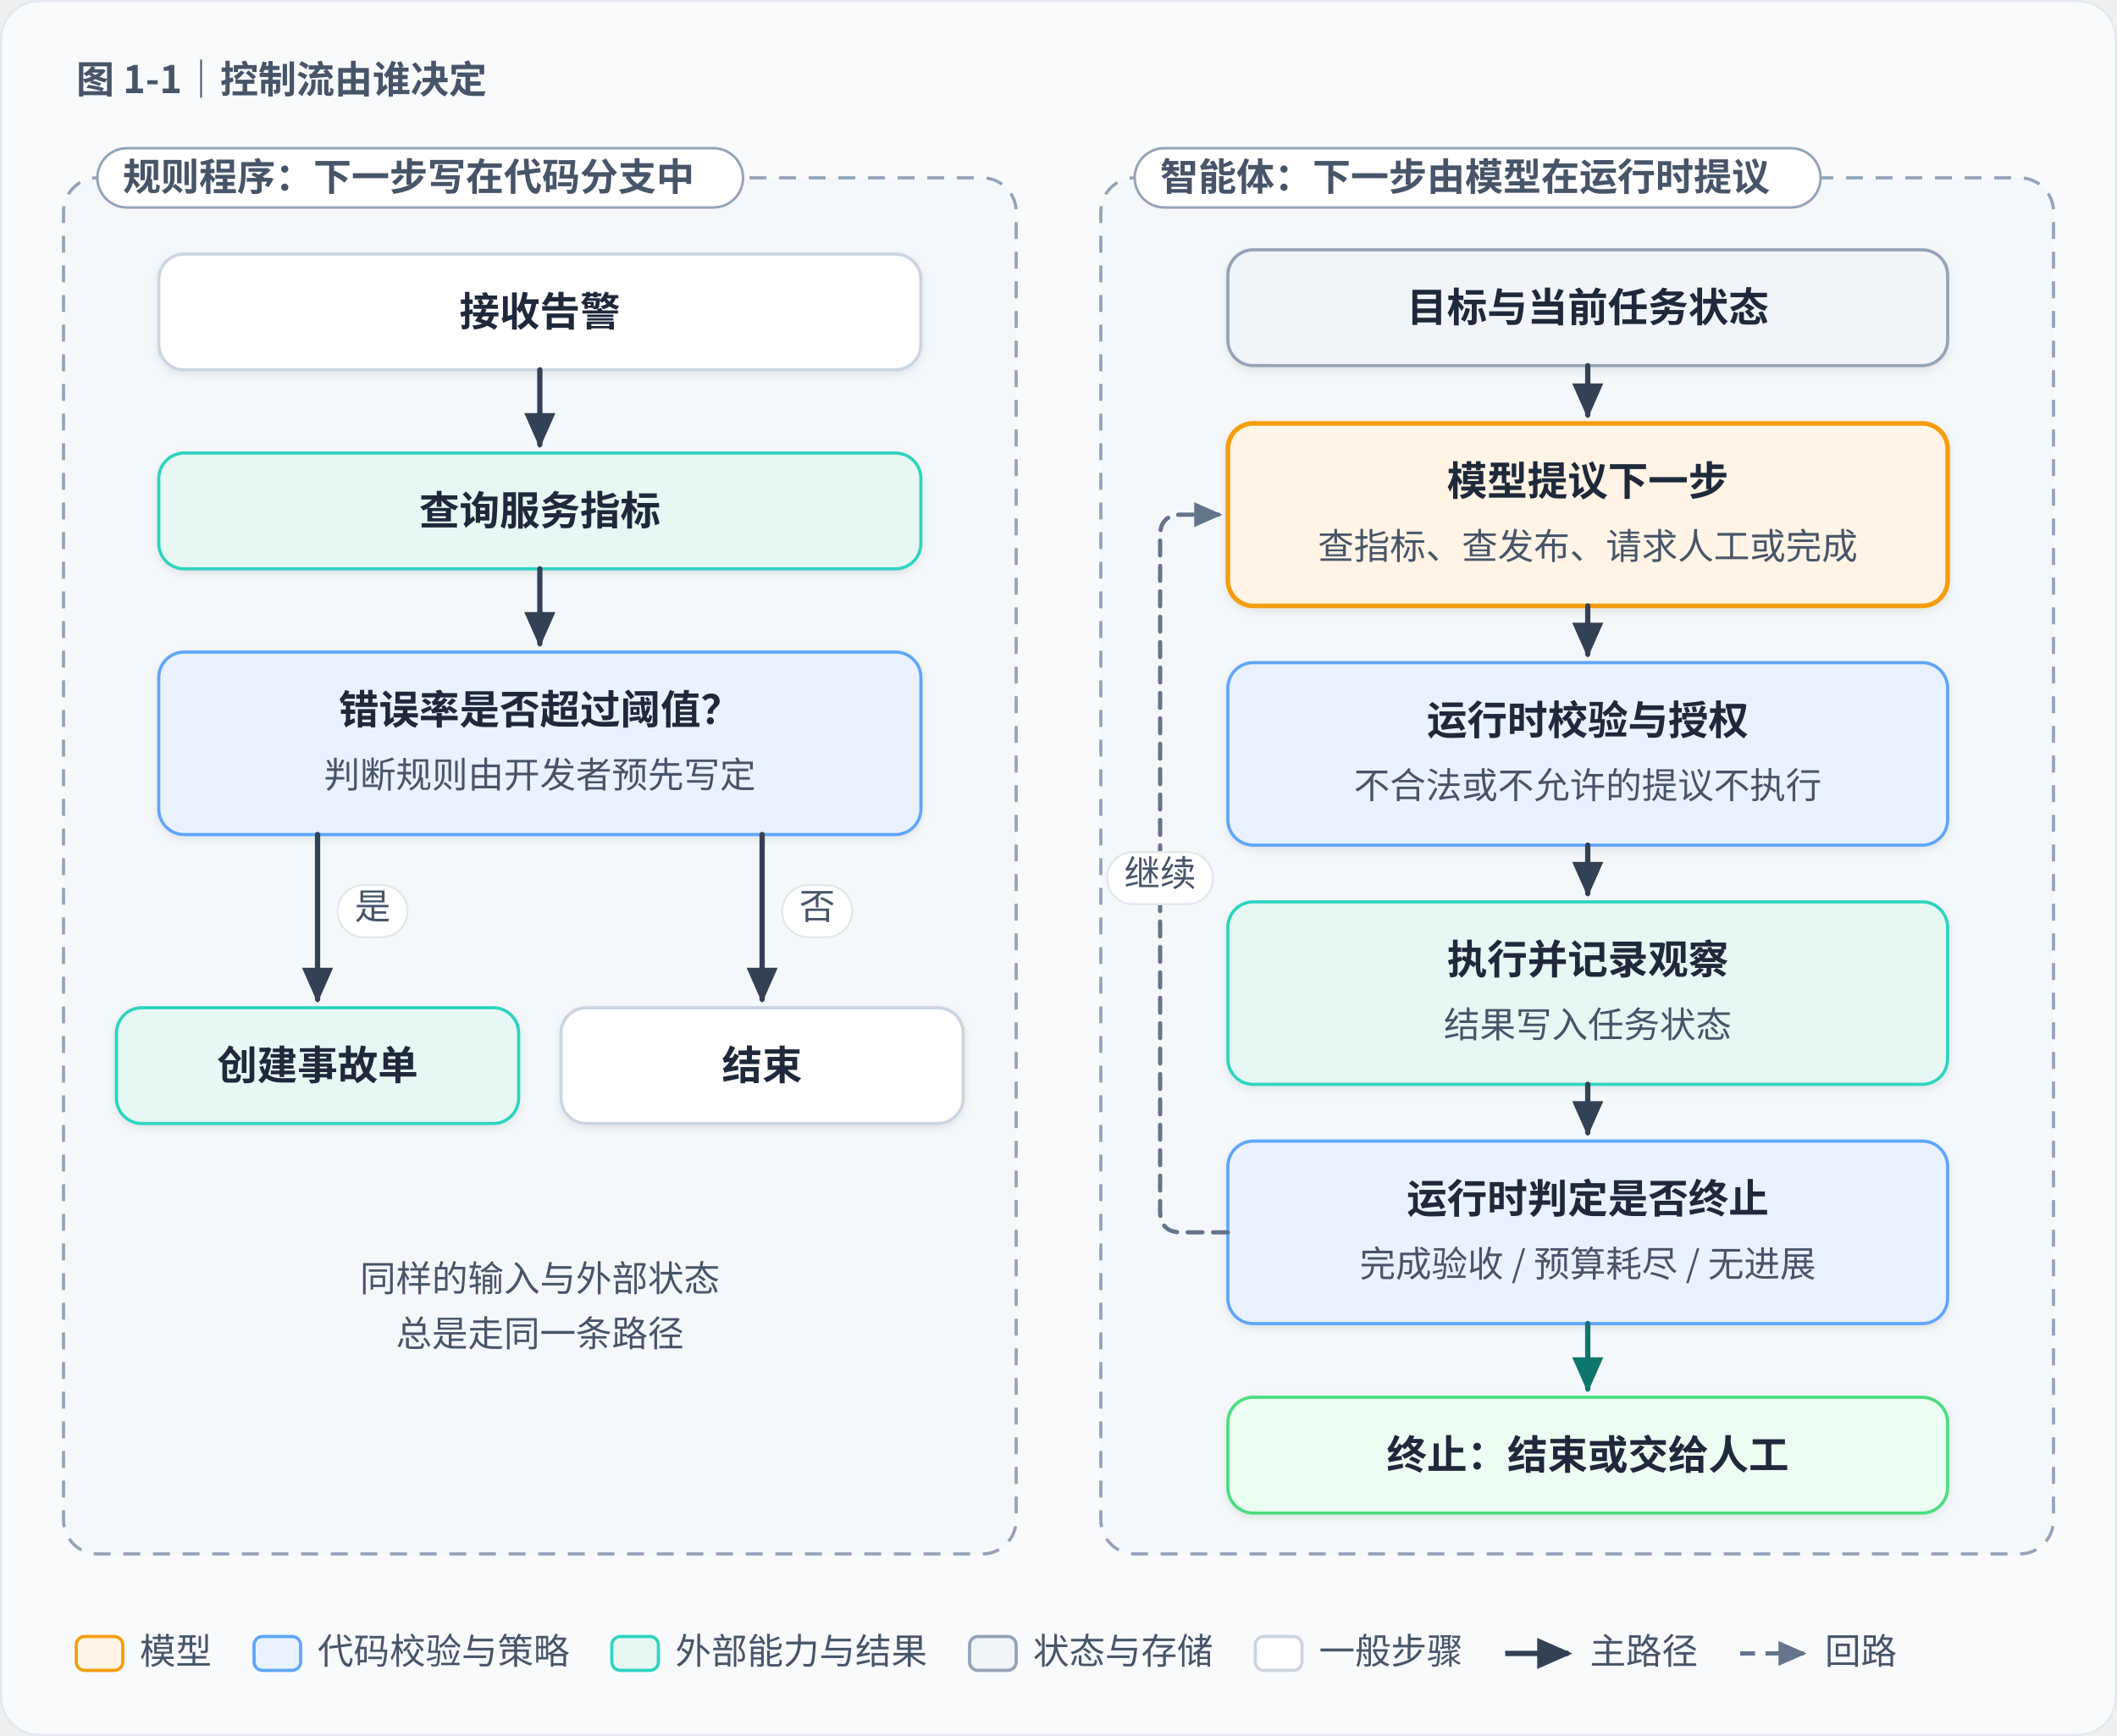
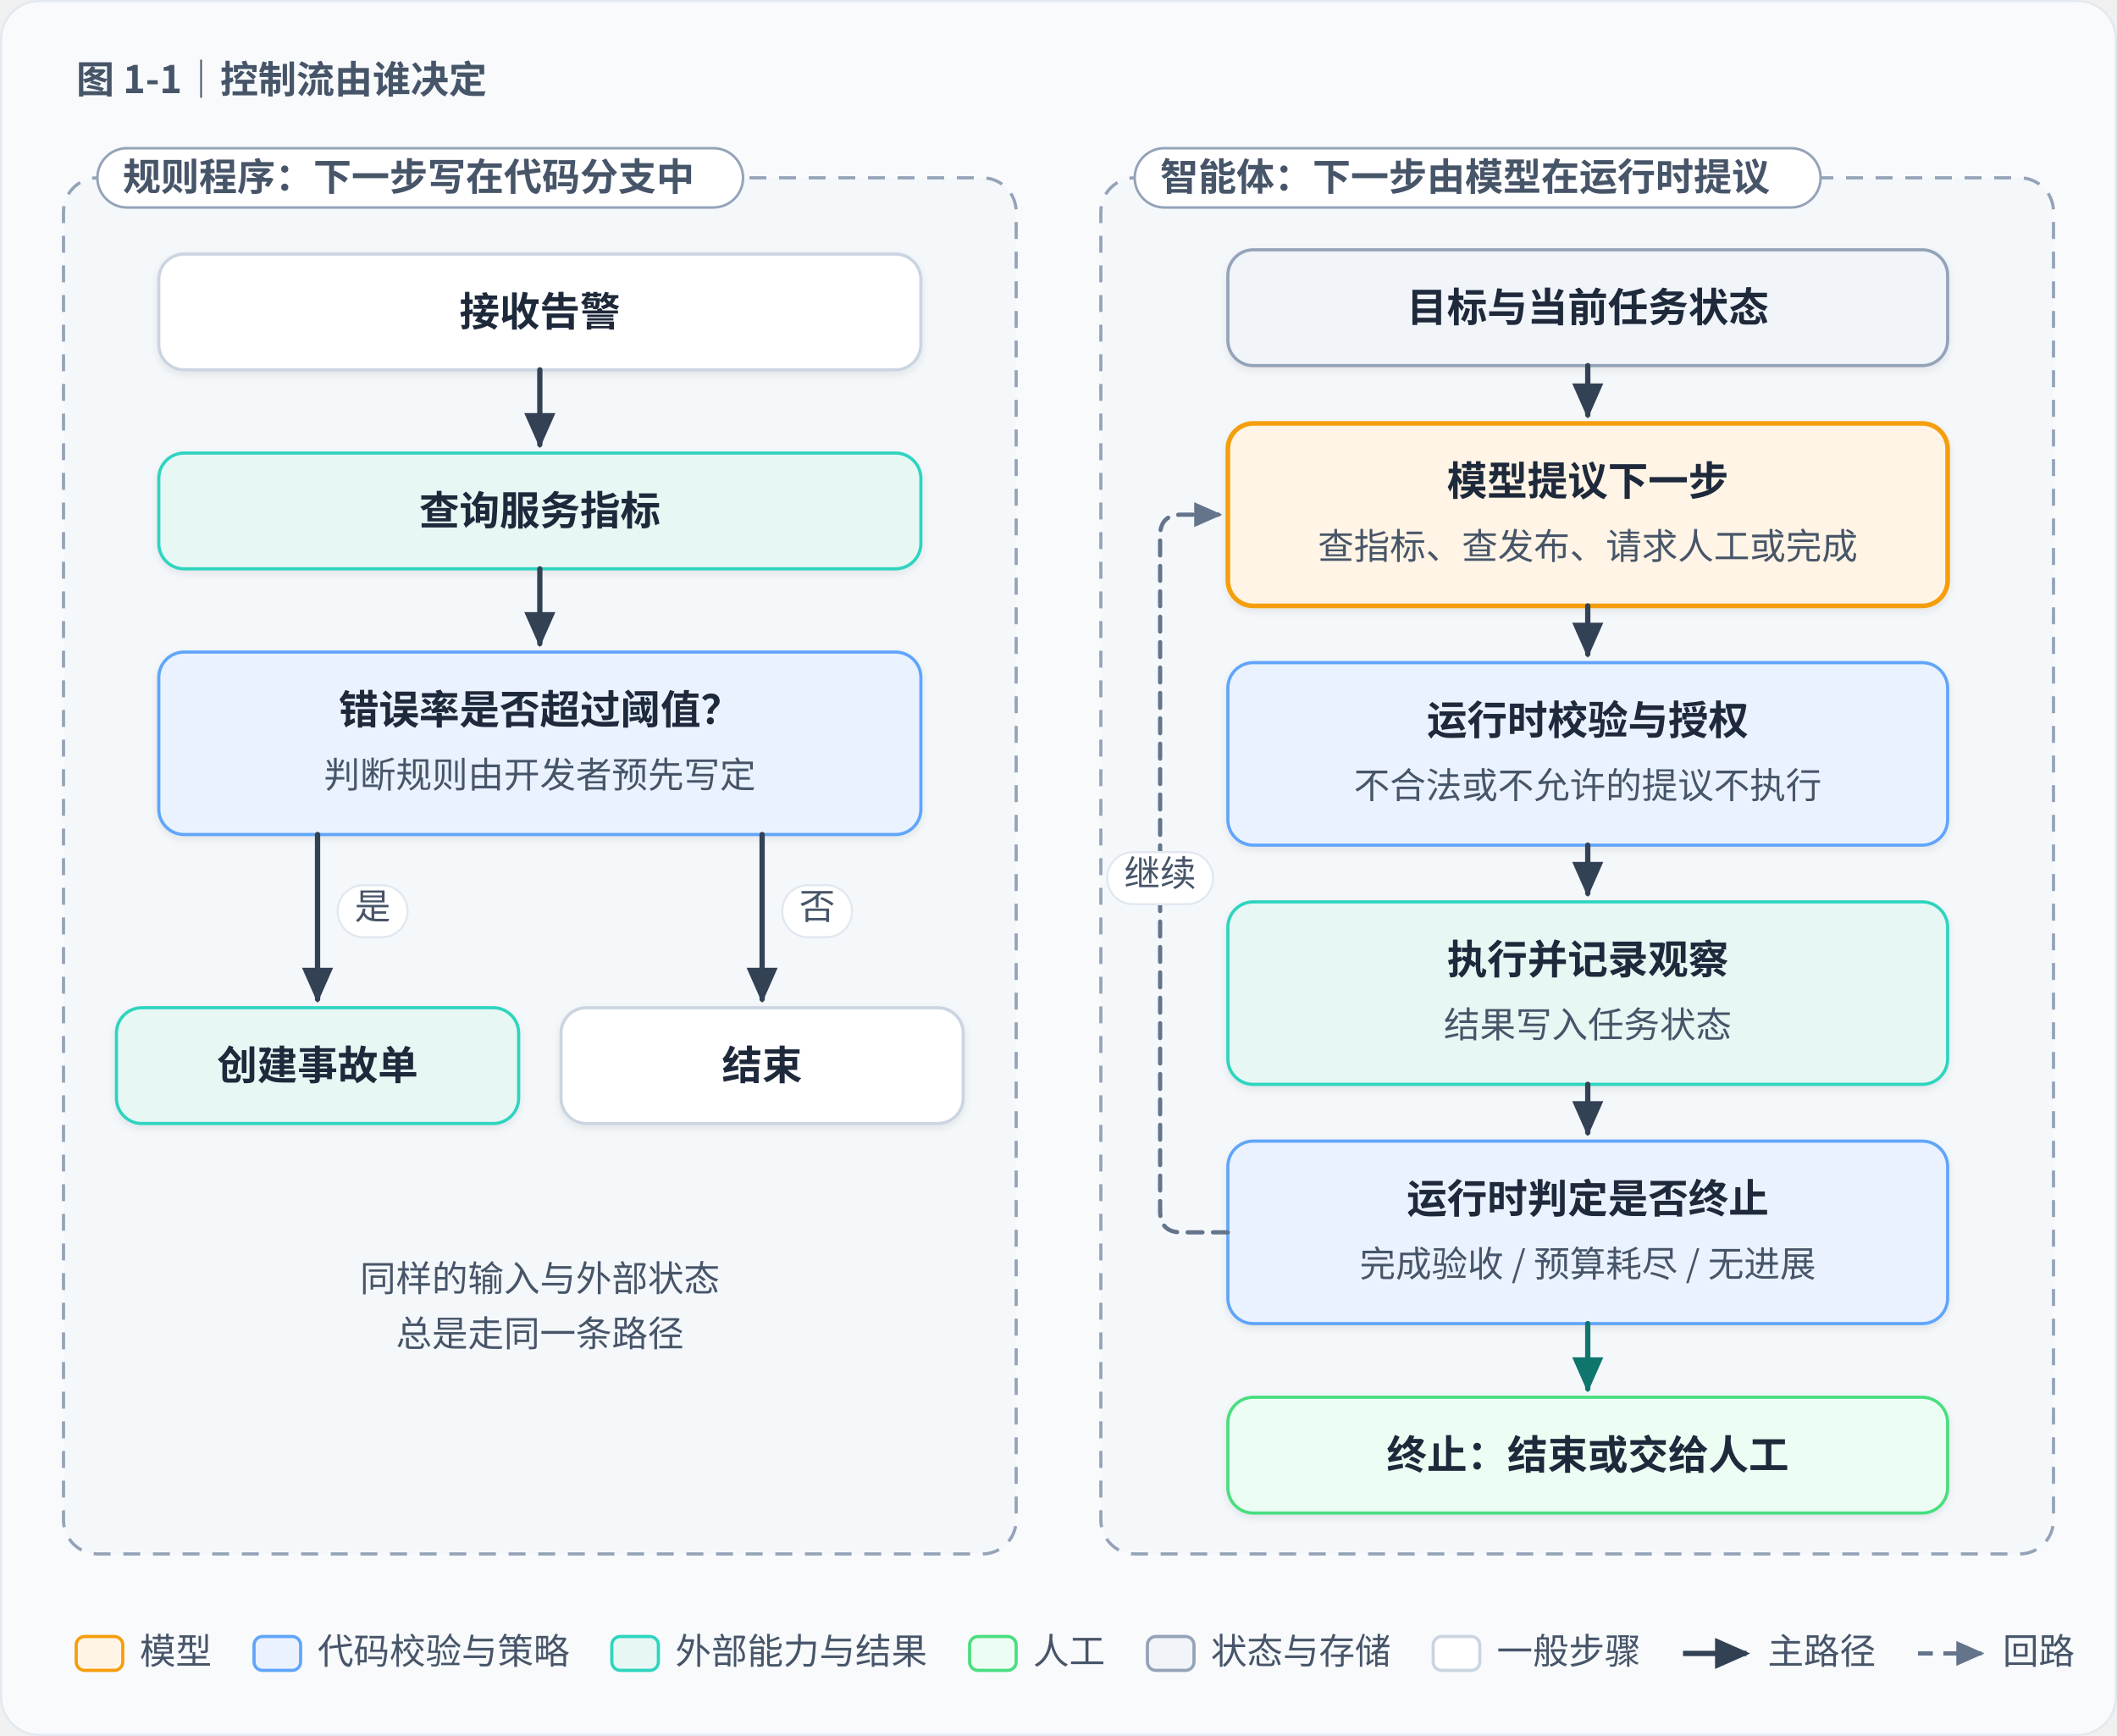
<svg xmlns="http://www.w3.org/2000/svg" width="1000" height="820" viewBox="0 0 1000 820" role="img" aria-labelledby="t d">
  <defs>
    <filter id="sh" x="-10%" y="-10%" width="120%" height="130%">
      <feDropShadow dx="0" dy="1.5" stdDeviation="2" flood-color="#0f172a" flood-opacity="0.08" />
    </filter>
    <marker id="ah-main" viewBox="0 0 10 10" refX="8.5" refY="5" markerWidth="7" markerHeight="7" orient="auto-start-reverse">
      <path d="M0,0.8 L9.5,5 L0,9.2 z" fill="#334155" />
    </marker>
    <marker id="ah-flow" viewBox="0 0 10 10" refX="8.5" refY="5" markerWidth="7" markerHeight="7" orient="auto-start-reverse">
      <path d="M0,0.8 L9.5,5 L0,9.2 z" fill="#64748b" />
    </marker>
    <marker id="ah-loop" viewBox="0 0 10 10" refX="8.5" refY="5" markerWidth="7" markerHeight="7" orient="auto-start-reverse">
      <path d="M0,0.8 L9.5,5 L0,9.2 z" fill="#64748b" />
    </marker>
    <marker id="ah-fail" viewBox="0 0 10 10" refX="8.5" refY="5" markerWidth="7" markerHeight="7" orient="auto-start-reverse">
      <path d="M0,0.8 L9.5,5 L0,9.2 z" fill="#dc2626" />
    </marker>
    <marker id="ah-ok" viewBox="0 0 10 10" refX="8.5" refY="5" markerWidth="7" markerHeight="7" orient="auto-start-reverse">
      <path d="M0,0.8 L9.5,5 L0,9.2 z" fill="#0f766e" />
    </marker>
    <marker id="ah-model" viewBox="0 0 10 10" refX="8.5" refY="5" markerWidth="7" markerHeight="7" orient="auto-start-reverse">
      <path d="M0,0.8 L9.5,5 L0,9.2 z" fill="#d97706" />
    </marker>
  </defs>
  <rect x="0.5" y="0.5" width="999" height="819" rx="18" fill="#f8fafc" stroke="#e2e8f0" />
  <text x="36.0" y="44.0" font-family="'PingFang SC','Microsoft YaHei','Noto Sans CJK SC','Source Han Sans SC',sans-serif" font-size="18" font-weight="600" fill="#475569" text-anchor="start">图 1-1｜控制流由谁决定</text>
  <rect x="30" y="84" width="450" height="650" rx="16" fill="#f1f5f9" fill-opacity="0.55" stroke="#94a3b8" stroke-width="1.5" stroke-dasharray="8 6" />
  <rect x="46" y="70" width="305" height="28" rx="14" fill="#ffffff" stroke="#94a3b8" stroke-width="1.2" />
  <text x="58.0" y="90.0" font-family="'PingFang SC','Microsoft YaHei','Noto Sans CJK SC','Source Han Sans SC',sans-serif" font-size="18" font-weight="600" fill="#475569" text-anchor="start">规则程序：下一步写在代码分支中</text>
  <rect x="75" y="120" width="360" height="54.7" rx="12" fill="#ffffff" stroke="#cbd5e1" stroke-width="1.5" filter="url(#sh)" />
  <text x="255.0" y="154.0" font-family="'PingFang SC','Microsoft YaHei','Noto Sans CJK SC','Source Han Sans SC',sans-serif" font-size="19" font-weight="600" fill="#1e293b" text-anchor="middle">接收告警</text>
  <rect x="75" y="214" width="360" height="54.7" rx="12" fill="#e6f7f4" stroke="#2dd4bf" stroke-width="1.5" filter="url(#sh)" />
  <text x="255.0" y="248.0" font-family="'PingFang SC','Microsoft YaHei','Noto Sans CJK SC','Source Han Sans SC',sans-serif" font-size="19" font-weight="600" fill="#1e293b" text-anchor="middle">查询服务指标</text>
  <rect x="75" y="308" width="360" height="86.2" rx="12" fill="#eaf2ff" stroke="#60a5fa" stroke-width="1.5" filter="url(#sh)" />
  <text x="255.0" y="342.0" font-family="'PingFang SC','Microsoft YaHei','Noto Sans CJK SC','Source Han Sans SC',sans-serif" font-size="19" font-weight="600" fill="#1e293b" text-anchor="middle">错误率是否超过阈值？</text>
  <text x="255.0" y="372.1" font-family="'PingFang SC','Microsoft YaHei','Noto Sans CJK SC','Source Han Sans SC',sans-serif" font-size="17" font-weight="normal" fill="#475569" text-anchor="middle">判断规则由开发者预先写定</text>
  <path d="M255.0,174.7 L255.0,210.0" stroke="#334155" stroke-width="2.5" fill="none" stroke-linecap="round" stroke-linejoin="round" marker-end="url(#ah-main)" />
  <path d="M255.0,268.7 L255.0,304.0" stroke="#334155" stroke-width="2.5" fill="none" stroke-linecap="round" stroke-linejoin="round" marker-end="url(#ah-main)" />
  <rect x="55" y="476" width="190" height="54.7" rx="12" fill="#e6f7f4" stroke="#2dd4bf" stroke-width="1.5" filter="url(#sh)" />
  <text x="150.0" y="510.0" font-family="'PingFang SC','Microsoft YaHei','Noto Sans CJK SC','Source Han Sans SC',sans-serif" font-size="19" font-weight="600" fill="#1e293b" text-anchor="middle">创建事故单</text>
  <rect x="265" y="476" width="190" height="54.7" rx="12" fill="#ffffff" stroke="#cbd5e1" stroke-width="1.5" filter="url(#sh)" />
  <text x="360.0" y="510.0" font-family="'PingFang SC','Microsoft YaHei','Noto Sans CJK SC','Source Han Sans SC',sans-serif" font-size="19" font-weight="600" fill="#1e293b" text-anchor="middle">结束</text>
  <path d="M150.0,394.2 L150.0,472.0" stroke="#334155" stroke-width="2.5" fill="none" stroke-linecap="round" stroke-linejoin="round" marker-end="url(#ah-main)" />
  <rect x="159.5" y="418.1" width="33.0" height="24.6" rx="12.2" fill="#ffffff" stroke="#e2e8f0" stroke-width="1" />
  <text x="176.0" y="434.2" font-family="'PingFang SC','Microsoft YaHei','Noto Sans CJK SC','Source Han Sans SC',sans-serif" font-size="17" font-weight="normal" fill="#475569" text-anchor="middle">是</text>
  <path d="M360.0,394.2 L360.0,472.0" stroke="#334155" stroke-width="2.5" fill="none" stroke-linecap="round" stroke-linejoin="round" marker-end="url(#ah-main)" />
  <rect x="369.5" y="418.1" width="33.0" height="24.6" rx="12.2" fill="#ffffff" stroke="#e2e8f0" stroke-width="1" />
  <text x="386.0" y="434.2" font-family="'PingFang SC','Microsoft YaHei','Noto Sans CJK SC','Source Han Sans SC',sans-serif" font-size="17" font-weight="normal" fill="#475569" text-anchor="middle">否</text>
  <text x="255.0" y="610.0" font-family="'PingFang SC','Microsoft YaHei','Noto Sans CJK SC','Source Han Sans SC',sans-serif" font-size="17" font-weight="normal" fill="#475569" text-anchor="middle">同样的输入与外部状态</text>
  <text x="255.0" y="636.0" font-family="'PingFang SC','Microsoft YaHei','Noto Sans CJK SC','Source Han Sans SC',sans-serif" font-size="17" font-weight="normal" fill="#475569" text-anchor="middle">总是走同一条路径</text>
  <rect x="520" y="84" width="450" height="650" rx="16" fill="#f1f5f9" fill-opacity="0.55" stroke="#94a3b8" stroke-width="1.5" stroke-dasharray="8 6" />
  <rect x="536" y="70" width="324" height="28" rx="14" fill="#ffffff" stroke="#94a3b8" stroke-width="1.2" />
  <text x="548.0" y="90.0" font-family="'PingFang SC','Microsoft YaHei','Noto Sans CJK SC','Source Han Sans SC',sans-serif" font-size="18" font-weight="600" fill="#475569" text-anchor="start">智能体：下一步由模型在运行时提议</text>
  <rect x="580" y="118" width="340" height="54.7" rx="12" fill="#f1f5f9" stroke="#94a3b8" stroke-width="1.5" filter="url(#sh)" />
  <text x="750.0" y="152.0" font-family="'PingFang SC','Microsoft YaHei','Noto Sans CJK SC','Source Han Sans SC',sans-serif" font-size="19" font-weight="600" fill="#1e293b" text-anchor="middle">目标与当前任务状态</text>
  <rect x="580" y="200" width="340" height="86.2" rx="12" fill="#fff4e5" stroke="#f59e0b" stroke-width="2.2" filter="url(#sh)" />
  <text x="750.0" y="234.0" font-family="'PingFang SC','Microsoft YaHei','Noto Sans CJK SC','Source Han Sans SC',sans-serif" font-size="19" font-weight="600" fill="#1e293b" text-anchor="middle">模型提议下一步</text>
  <text x="750.0" y="264.1" font-family="'PingFang SC','Microsoft YaHei','Noto Sans CJK SC','Source Han Sans SC',sans-serif" font-size="17" font-weight="normal" fill="#475569" text-anchor="middle">查指标、查发布、请求人工或完成</text>
  <rect x="580" y="313" width="340" height="86.2" rx="12" fill="#eaf2ff" stroke="#60a5fa" stroke-width="1.5" filter="url(#sh)" />
  <text x="750.0" y="347.0" font-family="'PingFang SC','Microsoft YaHei','Noto Sans CJK SC','Source Han Sans SC',sans-serif" font-size="19" font-weight="600" fill="#1e293b" text-anchor="middle">运行时校验与授权</text>
  <text x="750.0" y="377.1" font-family="'PingFang SC','Microsoft YaHei','Noto Sans CJK SC','Source Han Sans SC',sans-serif" font-size="17" font-weight="normal" fill="#475569" text-anchor="middle">不合法或不允许的提议不执行</text>
  <rect x="580" y="426" width="340" height="86.2" rx="12" fill="#e6f7f4" stroke="#2dd4bf" stroke-width="1.5" filter="url(#sh)" />
  <text x="750.0" y="460.0" font-family="'PingFang SC','Microsoft YaHei','Noto Sans CJK SC','Source Han Sans SC',sans-serif" font-size="19" font-weight="600" fill="#1e293b" text-anchor="middle">执行并记录观察</text>
  <text x="750.0" y="490.1" font-family="'PingFang SC','Microsoft YaHei','Noto Sans CJK SC','Source Han Sans SC',sans-serif" font-size="17" font-weight="normal" fill="#475569" text-anchor="middle">结果写入任务状态</text>
  <rect x="580" y="539" width="340" height="86.2" rx="12" fill="#eaf2ff" stroke="#60a5fa" stroke-width="1.5" filter="url(#sh)" />
  <text x="750.0" y="573.0" font-family="'PingFang SC','Microsoft YaHei','Noto Sans CJK SC','Source Han Sans SC',sans-serif" font-size="19" font-weight="600" fill="#1e293b" text-anchor="middle">运行时判定是否终止</text>
  <text x="750.0" y="603.1" font-family="'PingFang SC','Microsoft YaHei','Noto Sans CJK SC','Source Han Sans SC',sans-serif" font-size="17" font-weight="normal" fill="#475569" text-anchor="middle">完成验收 / 预算耗尽 / 无进展</text>
  <path d="M750.0,172.7 L750.0,196.0" stroke="#334155" stroke-width="2.5" fill="none" stroke-linecap="round" stroke-linejoin="round" marker-end="url(#ah-main)" />
  <path d="M750.0,286.2 L750.0,309.0" stroke="#334155" stroke-width="2.5" fill="none" stroke-linecap="round" stroke-linejoin="round" marker-end="url(#ah-main)" />
  <path d="M750.0,399.2 L750.0,422.0" stroke="#334155" stroke-width="2.5" fill="none" stroke-linecap="round" stroke-linejoin="round" marker-end="url(#ah-main)" />
  <path d="M750.0,512.2 L750.0,535.0" stroke="#334155" stroke-width="2.5" fill="none" stroke-linecap="round" stroke-linejoin="round" marker-end="url(#ah-main)" />
  <path d="M580.0,582.1 L558.0,582.1 Q548.0,582.1 548.0,572.1 L548.0,253.1 Q548.0,243.1 558.0,243.1 L576.0,243.1" stroke="#64748b" stroke-width="2.0" fill="none" stroke-linecap="round" stroke-linejoin="round" stroke-dasharray="7 5" marker-end="url(#ah-loop)" />
  <rect x="523.0" y="402.5" width="50.0" height="24.6" rx="12.2" fill="#ffffff" stroke="#e2e8f0" stroke-width="1" />
  <text x="548.0" y="418.6" font-family="'PingFang SC','Microsoft YaHei','Noto Sans CJK SC','Source Han Sans SC',sans-serif" font-size="17" font-weight="normal" fill="#475569" text-anchor="middle">继续</text>
  <rect x="580" y="660" width="340" height="54.7" rx="12" fill="#ecfdf3" stroke="#4ade80" stroke-width="1.5" filter="url(#sh)" />
  <text x="750.0" y="694.0" font-family="'PingFang SC','Microsoft YaHei','Noto Sans CJK SC','Source Han Sans SC',sans-serif" font-size="19" font-weight="600" fill="#1e293b" text-anchor="middle">终止：结束或交给人工</text>
  <path d="M750.0,625.2 L750.0,656.0" stroke="#0f766e" stroke-width="2.5" fill="none" stroke-linecap="round" stroke-linejoin="round" marker-end="url(#ah-ok)" />
  <rect x="36" y="773" width="22" height="16" rx="4" fill="#fff4e5" stroke="#f59e0b" stroke-width="1.5" />
  <text x="66.0" y="786.0" font-family="'PingFang SC','Microsoft YaHei','Noto Sans CJK SC','Source Han Sans SC',sans-serif" font-size="17" font-weight="normal" fill="#475569" text-anchor="start">模型</text>
  <rect x="120.0" y="773" width="22" height="16" rx="4" fill="#eaf2ff" stroke="#60a5fa" stroke-width="1.5" />
  <text x="150.0" y="786.0" font-family="'PingFang SC','Microsoft YaHei','Noto Sans CJK SC','Source Han Sans SC',sans-serif" font-size="17" font-weight="normal" fill="#475569" text-anchor="start">代码校验与策略</text>
  <rect x="289.0" y="773" width="22" height="16" rx="4" fill="#e6f7f4" stroke="#2dd4bf" stroke-width="1.5" />
  <text x="319.0" y="786.0" font-family="'PingFang SC','Microsoft YaHei','Noto Sans CJK SC','Source Han Sans SC',sans-serif" font-size="17" font-weight="normal" fill="#475569" text-anchor="start">外部能力与结果</text>
-   <rect x="458.0" y="773" width="22" height="16" rx="4" fill="#f1f5f9" stroke="#94a3b8" stroke-width="1.5" />
-   <text x="488.0" y="786.0" font-family="'PingFang SC','Microsoft YaHei','Noto Sans CJK SC','Source Han Sans SC',sans-serif" font-size="17" font-weight="normal" fill="#475569" text-anchor="start">状态与存储</text>
-   <rect x="593.0" y="773" width="22" height="16" rx="4" fill="#ffffff" stroke="#cbd5e1" stroke-width="1.5" />
-   <text x="623.0" y="786.0" font-family="'PingFang SC','Microsoft YaHei','Noto Sans CJK SC','Source Han Sans SC',sans-serif" font-size="17" font-weight="normal" fill="#475569" text-anchor="start">一般步骤</text>
-   <path d="M711.0,781 L741.0,781" stroke="#334155" stroke-width="2.5" marker-end="url(#ah-main)" />
-   <text x="751.0" y="786.0" font-family="'PingFang SC','Microsoft YaHei','Noto Sans CJK SC','Source Han Sans SC',sans-serif" font-size="17" font-weight="normal" fill="#475569" text-anchor="start">主路径</text>
-   <path d="M822.0,781 L852.0,781" stroke="#64748b" stroke-width="2.0" stroke-dasharray="7 5" marker-end="url(#ah-loop)" />
-   <text x="862.0" y="786.0" font-family="'PingFang SC','Microsoft YaHei','Noto Sans CJK SC','Source Han Sans SC',sans-serif" font-size="17" font-weight="normal" fill="#475569" text-anchor="start">回路</text>
+   <rect x="458.0" y="773" width="22" height="16" rx="4" fill="#ecfdf3" stroke="#4ade80" stroke-width="1.5" />
+   <text x="488.0" y="786.0" font-family="'PingFang SC','Microsoft YaHei','Noto Sans CJK SC','Source Han Sans SC',sans-serif" font-size="17" font-weight="normal" fill="#475569" text-anchor="start">人工</text>
+   <rect x="542.0" y="773" width="22" height="16" rx="4" fill="#f1f5f9" stroke="#94a3b8" stroke-width="1.5" />
+   <text x="572.0" y="786.0" font-family="'PingFang SC','Microsoft YaHei','Noto Sans CJK SC','Source Han Sans SC',sans-serif" font-size="17" font-weight="normal" fill="#475569" text-anchor="start">状态与存储</text>
+   <rect x="677.0" y="773" width="22" height="16" rx="4" fill="#ffffff" stroke="#cbd5e1" stroke-width="1.5" />
+   <text x="707.0" y="786.0" font-family="'PingFang SC','Microsoft YaHei','Noto Sans CJK SC','Source Han Sans SC',sans-serif" font-size="17" font-weight="normal" fill="#475569" text-anchor="start">一般步骤</text>
+   <path d="M795.0,781 L825.0,781" stroke="#334155" stroke-width="2.5" marker-end="url(#ah-main)" />
+   <text x="835.0" y="786.0" font-family="'PingFang SC','Microsoft YaHei','Noto Sans CJK SC','Source Han Sans SC',sans-serif" font-size="17" font-weight="normal" fill="#475569" text-anchor="start">主路径</text>
+   <path d="M906.0,781 L936.0,781" stroke="#64748b" stroke-width="2.0" stroke-dasharray="7 5" marker-end="url(#ah-loop)" />
+   <text x="946.0" y="786.0" font-family="'PingFang SC','Microsoft YaHei','Noto Sans CJK SC','Source Han Sans SC',sans-serif" font-size="17" font-weight="normal" fill="#475569" text-anchor="start">回路</text>
</svg>
